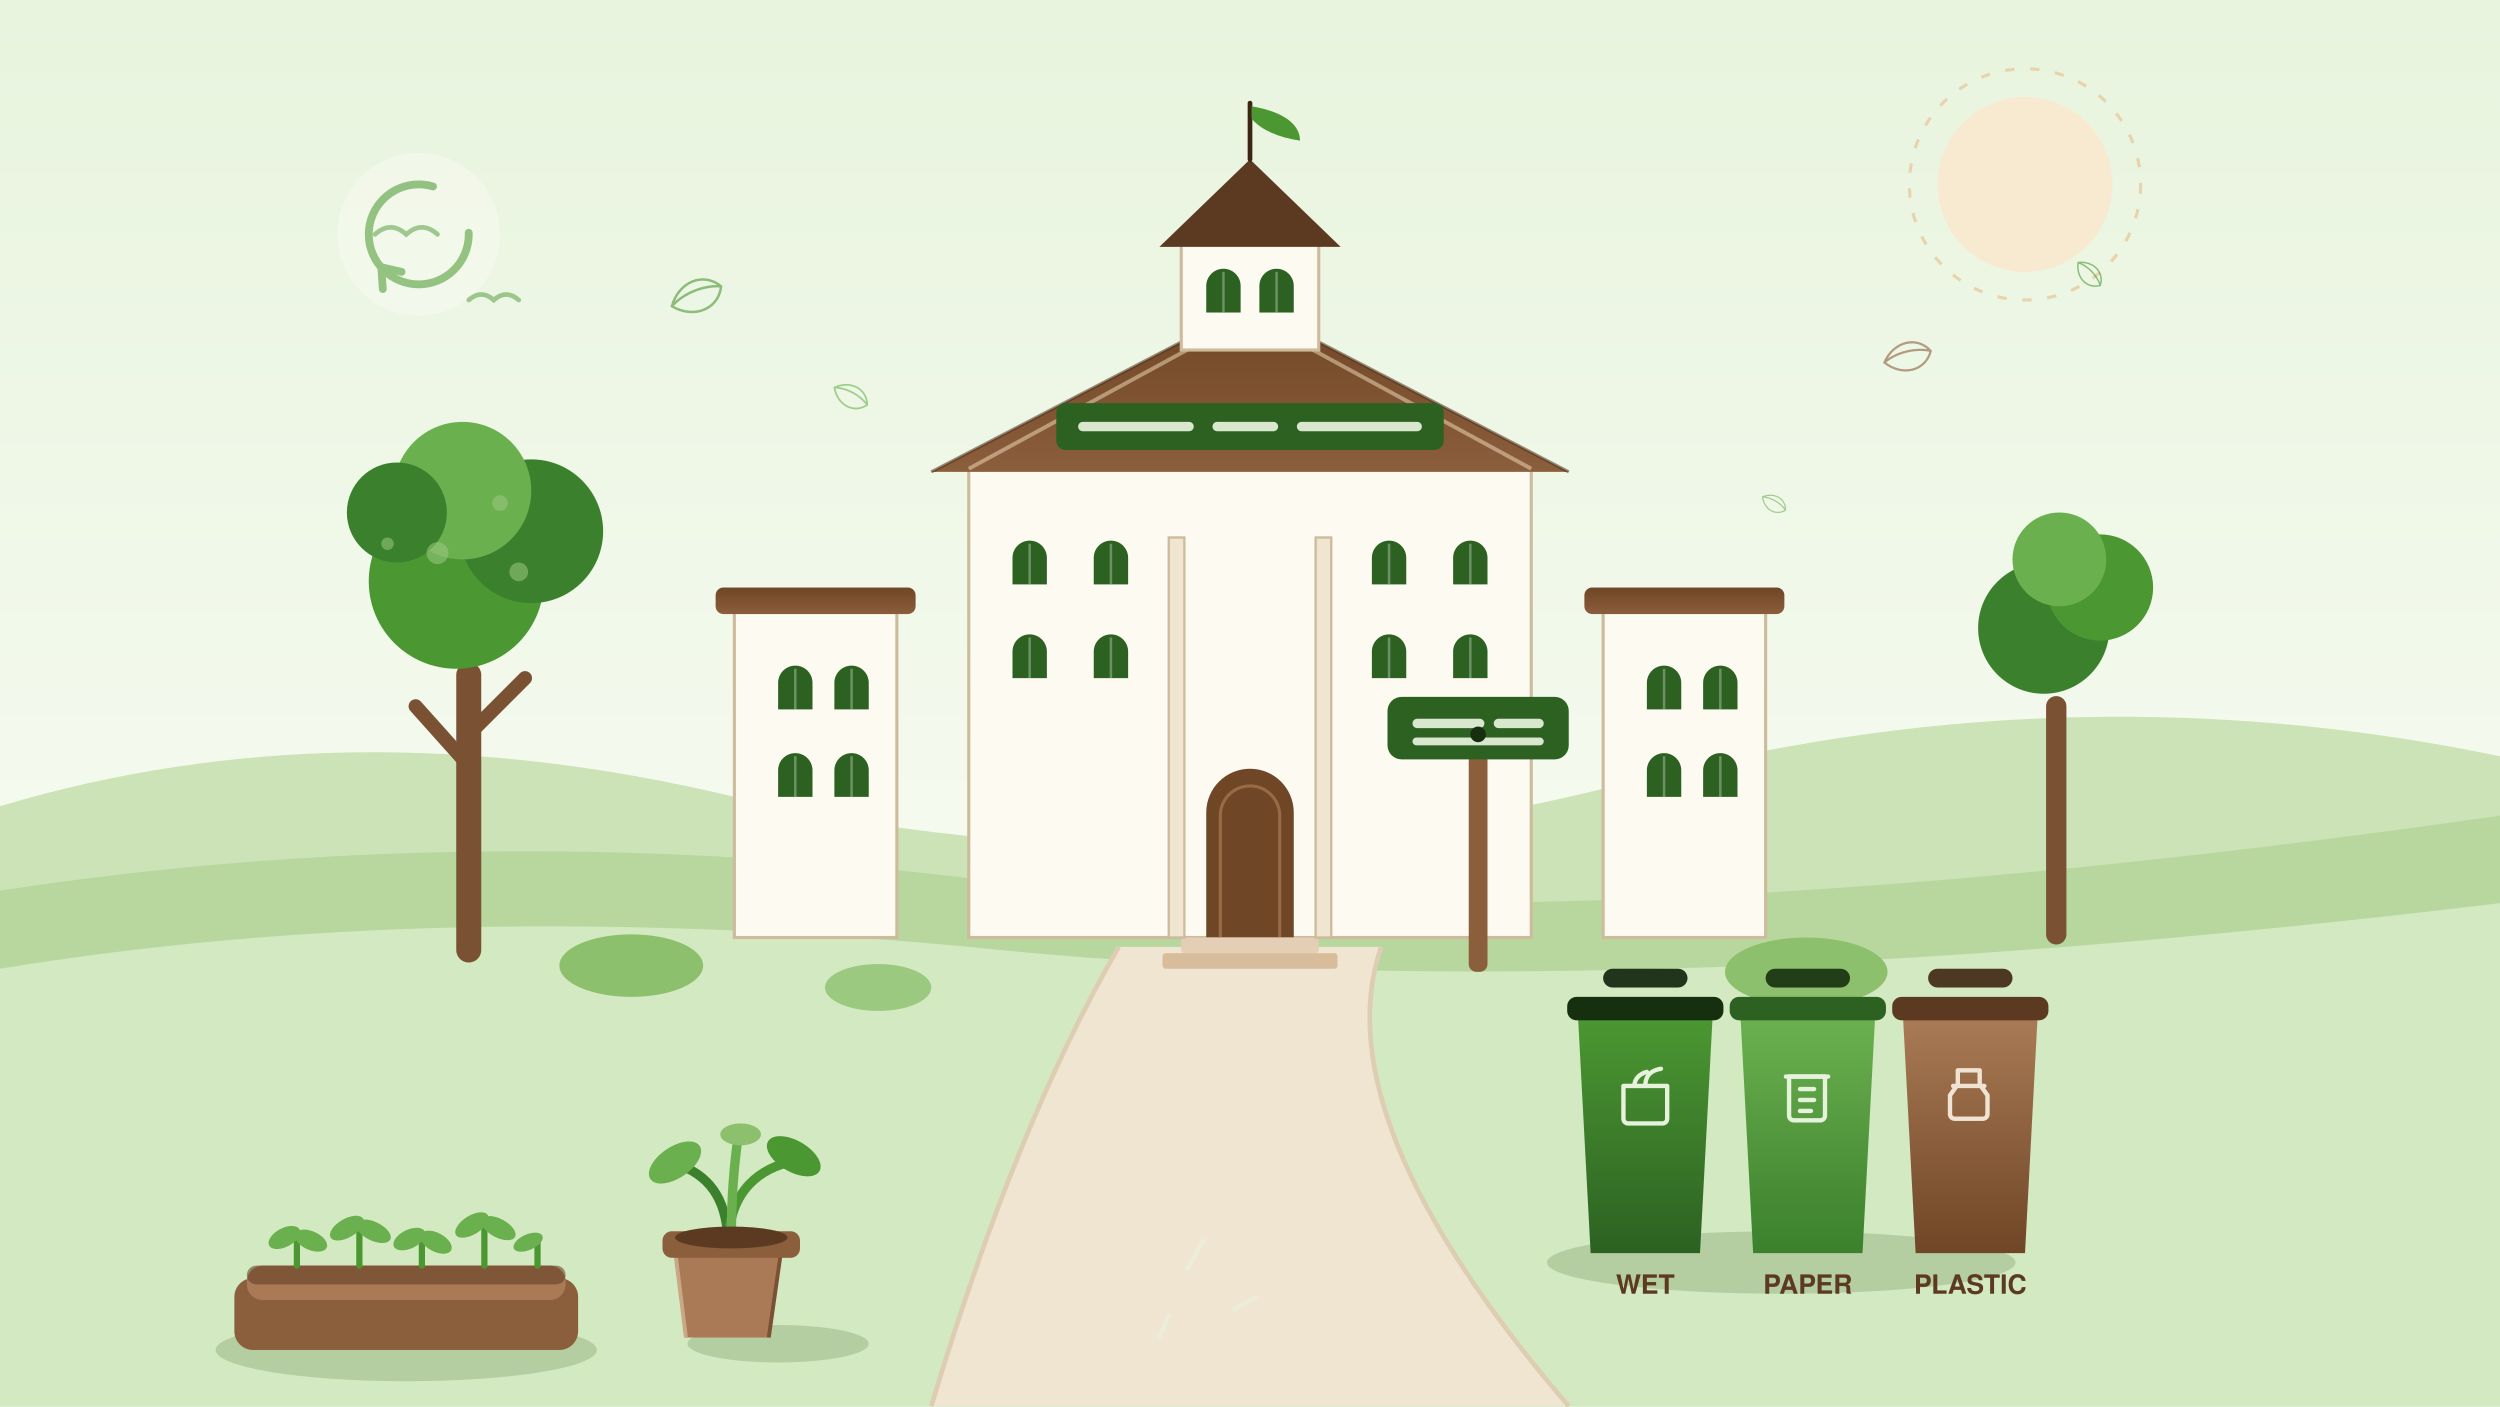
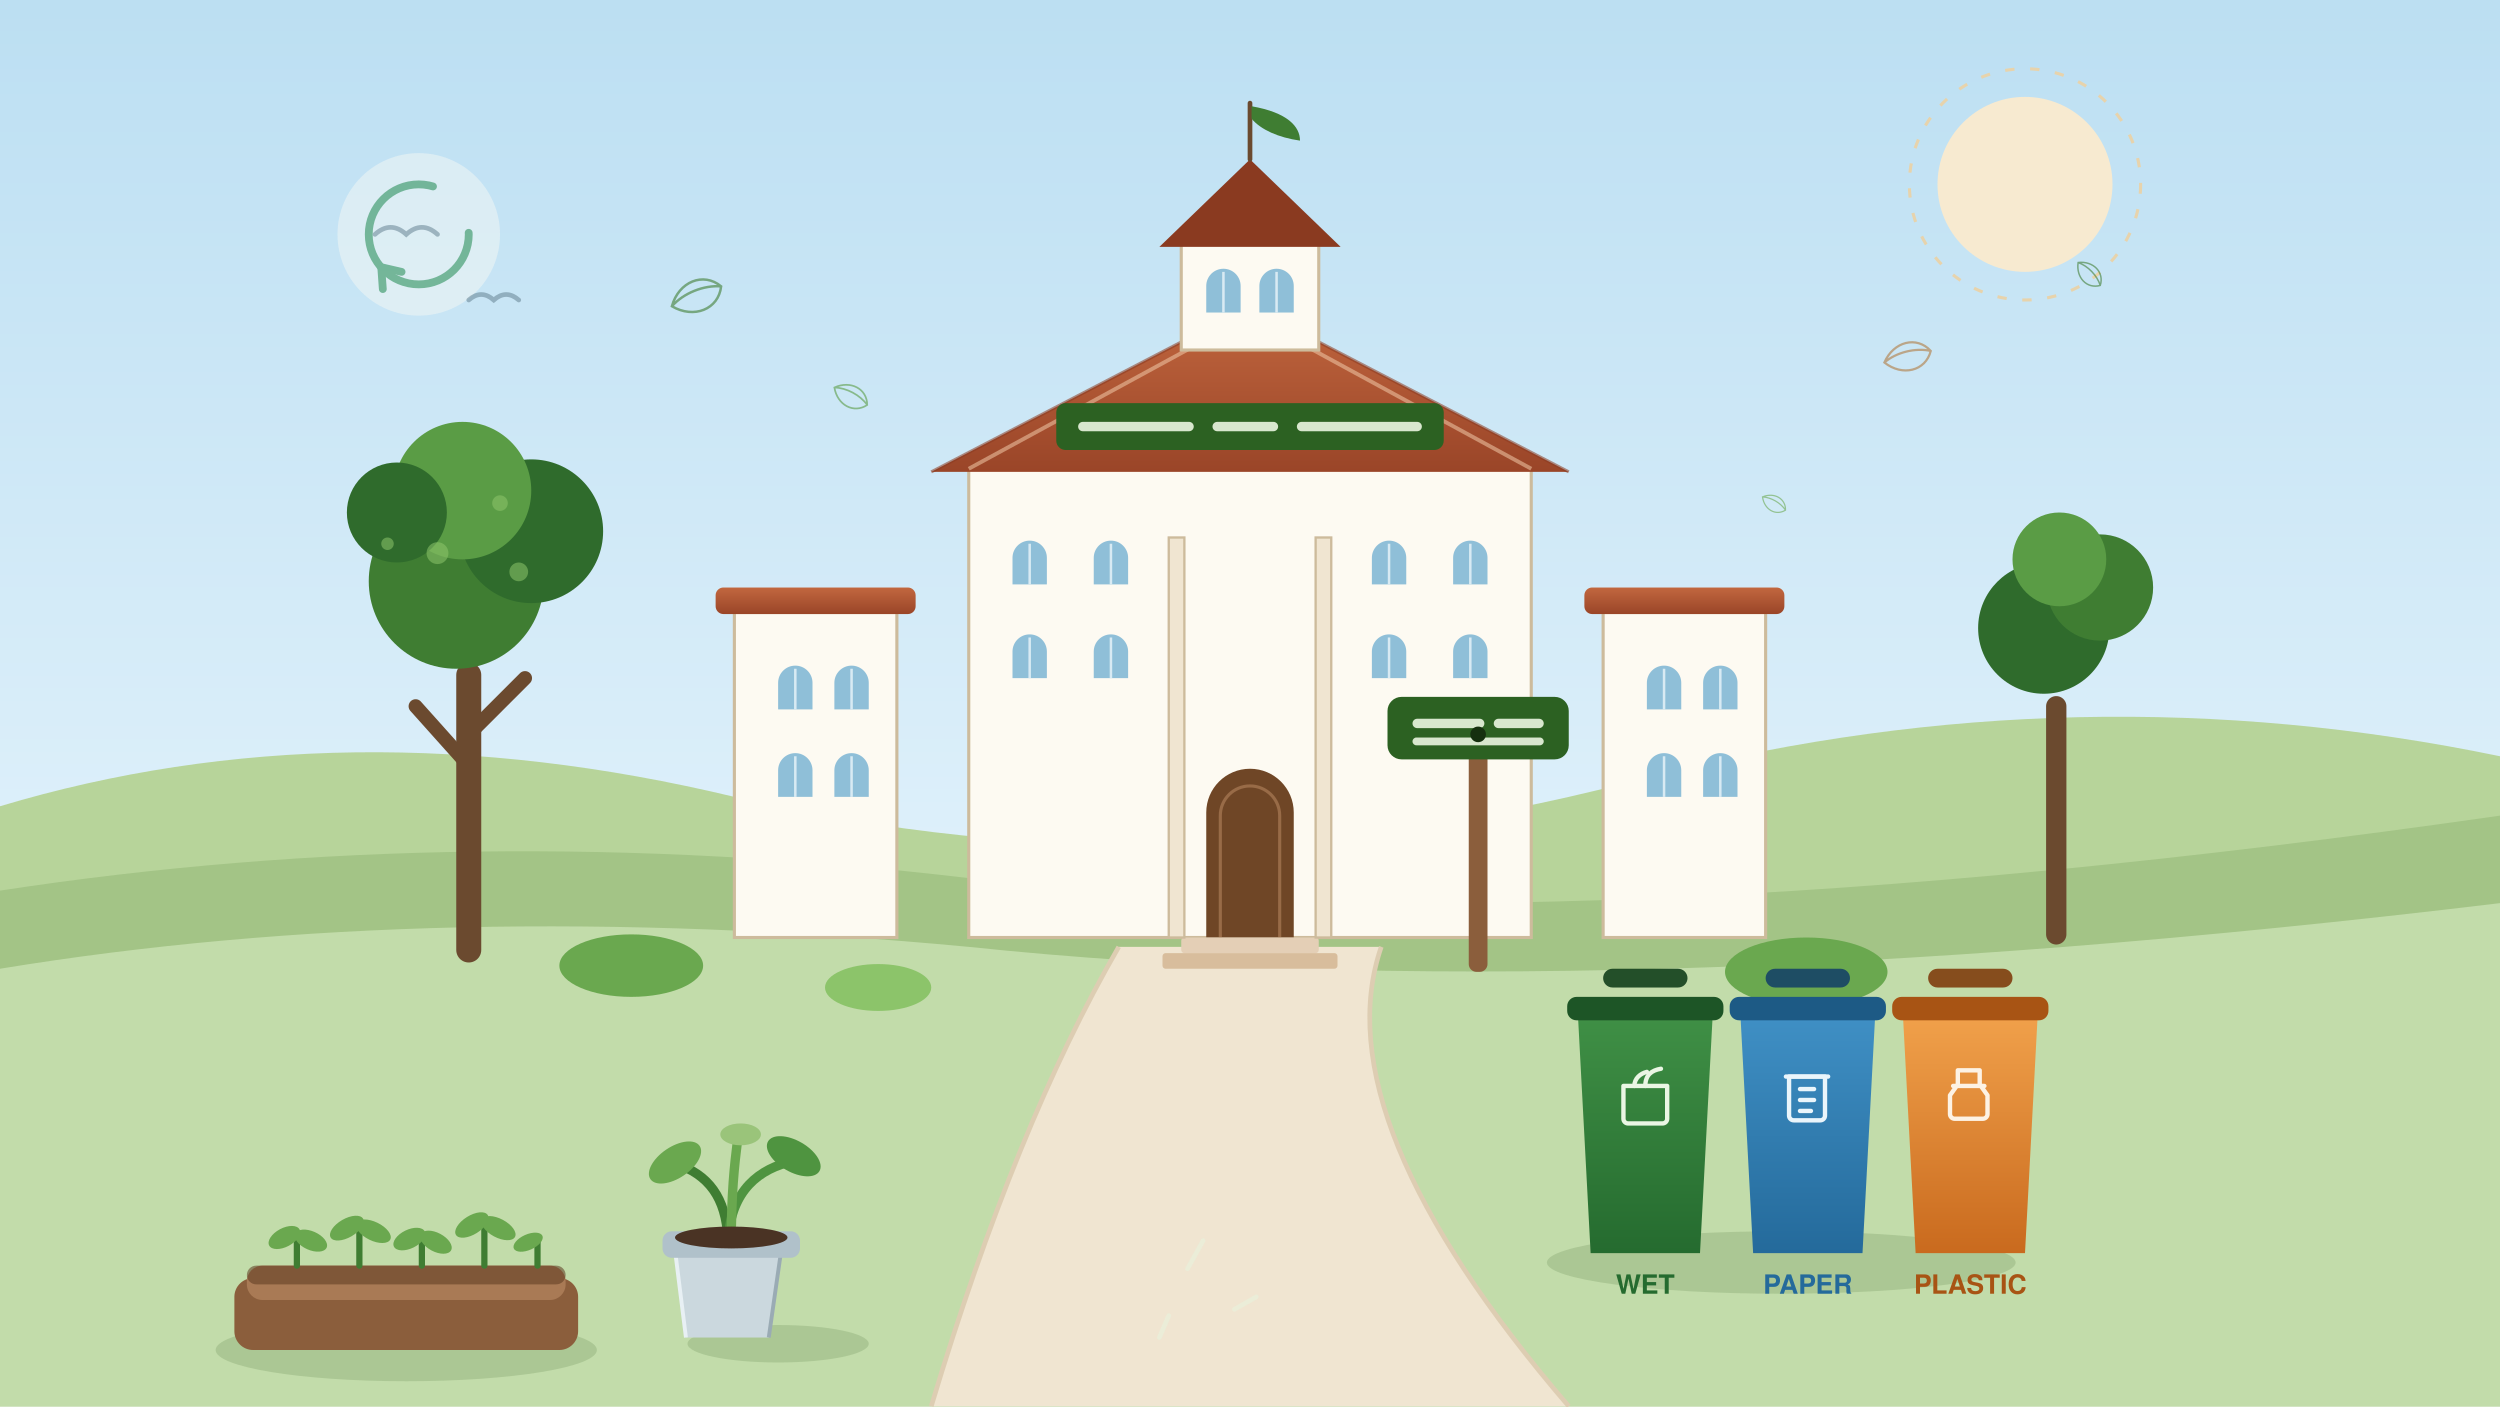
<svg xmlns="http://www.w3.org/2000/svg" viewBox="0 0 1600 900" role="img" aria-labelledby="cmpAfterTitle cmpAfterDesc">
  <defs>
    <linearGradient id="aSky" x1="0" y1="0" x2="0" y2="1">
-       <stop offset="0%" stop-color="#e8f4de" />
-       <stop offset="58%" stop-color="#f4faee" />
-       <stop offset="100%" stop-color="#fbf9f1" />
+       <stop offset="0%" stop-color="#bcdff2" />
+       <stop offset="58%" stop-color="#dceffa" />
+       <stop offset="100%" stop-color="#f4fbfe" />
    </linearGradient>
    <linearGradient id="aRoof" x1="0" y1="0" x2="0" y2="1">
-       <stop offset="0%" stop-color="#6f4626" />
-       <stop offset="100%" stop-color="#8b5e3c" />
+       <stop offset="0%" stop-color="#c2673f" />
+       <stop offset="100%" stop-color="#9a4528" />
    </linearGradient>
    <linearGradient id="aBinD" x1="0" y1="0" x2="0" y2="1">
-       <stop offset="0%" stop-color="#4b9732" />
-       <stop offset="100%" stop-color="#2c6122" />
+       <stop offset="0%" stop-color="#3f8f45" />
+       <stop offset="100%" stop-color="#256b2f" />
    </linearGradient>
    <linearGradient id="aBinG" x1="0" y1="0" x2="0" y2="1">
-       <stop offset="0%" stop-color="#6bb04f" />
-       <stop offset="100%" stop-color="#3b802c" />
+       <stop offset="0%" stop-color="#3f8fc4" />
+       <stop offset="100%" stop-color="#246a9b" />
    </linearGradient>
    <linearGradient id="aBinB" x1="0" y1="0" x2="0" y2="1">
-       <stop offset="0%" stop-color="#a97a55" />
-       <stop offset="100%" stop-color="#6f4626" />
+       <stop offset="0%" stop-color="#f0a04a" />
+       <stop offset="100%" stop-color="#c96a1e" />
    </linearGradient>
    <g id="aArch">
-       <path d="M0 30 V13 A11 11 0 0 1 22 13 V30 Z" fill="#2c6122" />
-       <path d="M11 4 V30" stroke="#f4faee" stroke-width="1.6" opacity=".32" />
+       <path d="M0 30 V13 A11 11 0 0 1 22 13 V30 Z" fill="#8fbfd8" />
+       <path d="M11 4 V30" stroke="#eaf5fa" stroke-width="1.6" opacity=".8" />
    </g>
    <g id="aLeaf">
      <path d="M0 0 C10 -13 27 -13 34 0 C27 13 10 13 0 0 Z M0 0 C10 -5 24 -5 34 0" fill="none" stroke-width="1.6" stroke-linecap="round" />
    </g>
  </defs>
  <rect width="1600" height="900" fill="url(#aSky)" />
  <circle cx="1296" cy="118" r="56" fill="#f7ead0" />
  <circle cx="1296" cy="118" r="74" fill="none" stroke="#e7d3ac" stroke-width="2" stroke-dasharray="6 10" />
  <g transform="translate(268,150)" opacity=".55">
    <circle r="52" fill="#fbfaf4" opacity=".8" />
-     <circle r="32" fill="none" stroke="#4b9732" stroke-width="5" stroke-linecap="round" stroke-dasharray="160 40" />
-     <path d="M-23 35 L-24 21 L-11 24" fill="none" stroke="#4b9732" stroke-width="5" stroke-linecap="round" stroke-linejoin="round" />
-   </g>
-   <g fill="none" stroke="#4b9732" stroke-width="3" stroke-linecap="round" opacity=".5">
+     <circle r="32" fill="none" stroke="#2f8f4e" stroke-width="5" stroke-linecap="round" stroke-dasharray="160 40" />
+     <path d="M-23 35 L-24 21 L-11 24" fill="none" stroke="#2f8f4e" stroke-width="5" stroke-linecap="round" stroke-linejoin="round" />
+   </g>
+   <g fill="none" stroke="#5b7a8a" stroke-width="3" stroke-linecap="round" opacity=".5">
    <path d="M240 150 q10 -9 20 0 q10 -9 20 0" transform="translate(0,0)" />
    <path d="M300 192 q8 -7 16 0 q8 -7 16 0" />
  </g>
-   <path d="M0 516 Q220 450 470 510 Q760 578 1060 496 Q1330 428 1600 484 L1600 900 L0 900 Z" fill="#cbe3b6" />
-   <path d="M0 570 Q300 524 620 562 Q1000 608 1600 522 L1600 900 L0 900 Z" fill="#b8d79e" />
-   <path d="M0 620 Q280 574 620 606 Q1020 648 1600 578 L1600 900 L0 900 Z" fill="#d3e9c1" />
+   <path d="M0 516 Q220 450 470 510 Q760 578 1060 496 Q1330 428 1600 484 L1600 900 L0 900 Z" fill="#b7d49a" />
+   <path d="M0 570 Q300 524 620 562 Q1000 608 1600 522 L1600 900 L0 900 Z" fill="#a3c486" />
+   <path d="M0 620 Q280 574 620 606 Q1020 648 1600 578 L1600 900 L0 900 Z" fill="#c2dcaa" />
  <path d="M596 900 Q650 720 716 606 L884 606 Q846 716 1004 900 Z" fill="#f0e5d1" />
  <path d="M596 900 Q650 720 716 606" fill="none" stroke="#ddcdb2" stroke-width="3" />
  <path d="M1004 900 Q846 716 884 606" fill="none" stroke="#ddcdb2" stroke-width="3" />
  <rect x="470" y="392" width="104" height="208" fill="#fdfaf2" stroke="#cdbb9c" stroke-width="2" />
  <rect x="458" y="376" width="128" height="17" rx="5" fill="url(#aRoof)" />
  <use href="#aArch" x="498" y="424" />
  <use href="#aArch" x="498" y="480" />
  <use href="#aArch" x="534" y="424" />
  <use href="#aArch" x="534" y="480" />
  <rect x="1026" y="392" width="104" height="208" fill="#fdfaf2" stroke="#cdbb9c" stroke-width="2" />
  <rect x="1014" y="376" width="128" height="17" rx="5" fill="url(#aRoof)" />
  <use href="#aArch" x="1054" y="424" />
  <use href="#aArch" x="1054" y="480" />
  <use href="#aArch" x="1090" y="424" />
  <use href="#aArch" x="1090" y="480" />
  <rect x="620" y="300" width="360" height="300" fill="#fdfaf2" stroke="#cdbb9c" stroke-width="2" />
  <path d="M596 302 L800 196 L1004 302 Z" fill="url(#aRoof)" />
-   <path d="M596 302 L800 196 L1004 302" fill="none" stroke="#4a2d18" stroke-width="2" opacity=".55" />
-   <path d="M620 300 L800 202 L980 300" fill="none" stroke="#f3e0bd" stroke-width="2.5" opacity=".5" />
+   <path d="M596 302 L800 196 L1004 302" fill="none" stroke="#8a3a20" stroke-width="2" opacity=".55" />
+   <path d="M620 300 L800 202 L980 300" fill="none" stroke="#f0c9a8" stroke-width="2.5" opacity=".55" />
  <rect x="756" y="156" width="88" height="68" fill="#fdfaf2" stroke="#cdbb9c" stroke-width="2" />
-   <path d="M742 158 L800 102 L858 158 Z" fill="#5c3a21" />
-   <path d="M800 102 L800 66" stroke="#3e2513" stroke-width="3" stroke-linecap="round" />
-   <path d="M801 68 C824 72 832 81 832 90 C818 88 807 83 801 76 Z" fill="#4b9732" />
+   <path d="M742 158 L800 102 L858 158 Z" fill="#8a3a20" />
+   <path d="M800 102 L800 66" stroke="#6b4a2f" stroke-width="3" stroke-linecap="round" />
+   <path d="M801 68 C824 72 832 81 832 90 C818 88 807 83 801 76 Z" fill="#3f7d32" />
  <use href="#aArch" x="772" y="170" />
  <use href="#aArch" x="806" y="170" />
  <use href="#aArch" x="648" y="344" />
  <use href="#aArch" x="700" y="344" />
  <use href="#aArch" x="878" y="344" />
  <use href="#aArch" x="930" y="344" />
  <use href="#aArch" x="648" y="404" />
  <use href="#aArch" x="700" y="404" />
  <use href="#aArch" x="878" y="404" />
  <use href="#aArch" x="930" y="404" />
  <rect x="676" y="258" width="248" height="30" rx="6" fill="#2c6122" />
  <g fill="#e7f2dc" opacity=".92">
    <rect x="690" y="270" width="74" height="6" rx="3" />
    <rect x="776" y="270" width="42" height="6" rx="3" />
    <rect x="830" y="270" width="80" height="6" rx="3" />
  </g>
  <path d="M772 600 V520 a28 28 0 0 1 56 0 V600 Z" fill="#6f4626" />
  <path d="M781 600 V522 a19 19 0 0 1 38 0 V600" fill="none" stroke="#a97a55" stroke-width="2" opacity=".7" />
  <rect x="756" y="600" width="88" height="10" rx="2" fill="#e4cfb6" />
  <rect x="744" y="610" width="112" height="10" rx="2" fill="#d8bd9c" />
  <rect x="748" y="344" width="10" height="256" fill="#f0e5d1" stroke="#cdbb9c" stroke-width="1.5" />
  <rect x="842" y="344" width="10" height="256" fill="#f0e5d1" stroke="#cdbb9c" stroke-width="1.5" />
-   <path d="M300 608 L300 432" stroke="#7a5233" stroke-width="16" stroke-linecap="round" />
-   <path d="M300 490 L266 452 M300 470 L336 434" stroke="#7a5233" stroke-width="9" stroke-linecap="round" />
-   <circle cx="292" cy="372" r="56" fill="#4b9732" />
-   <circle cx="340" cy="340" r="46" fill="#3b802c" />
-   <circle cx="296" cy="314" r="44" fill="#6bb04f" />
-   <circle cx="254" cy="328" r="32" fill="#3b802c" />
-   <g fill="#9bc97f" opacity=".55">
+   <path d="M300 608 L300 432" stroke="#6b4a2f" stroke-width="16" stroke-linecap="round" />
+   <path d="M300 490 L266 452 M300 470 L336 434" stroke="#6b4a2f" stroke-width="9" stroke-linecap="round" />
+   <circle cx="292" cy="372" r="56" fill="#3f7d32" />
+   <circle cx="340" cy="340" r="46" fill="#2f6b2c" />
+   <circle cx="296" cy="314" r="44" fill="#5a9c45" />
+   <circle cx="254" cy="328" r="32" fill="#2f6b2c" />
+   <g fill="#8cc46a" opacity=".55">
    <circle cx="280" cy="354" r="7" />
    <circle cx="320" cy="322" r="5" />
    <circle cx="332" cy="366" r="6" />
    <circle cx="248" cy="348" r="4" />
  </g>
-   <path d="M1316 598 L1316 452" stroke="#7a5233" stroke-width="13" stroke-linecap="round" />
-   <circle cx="1308" cy="402" r="42" fill="#3b802c" />
-   <circle cx="1344" cy="376" r="34" fill="#4b9732" />
-   <circle cx="1318" cy="358" r="30" fill="#6bb04f" />
-   <ellipse cx="404" cy="618" rx="46" ry="20" fill="#8cc06d" />
-   <ellipse cx="1156" cy="622" rx="52" ry="22" fill="#8cc06d" />
-   <ellipse cx="562" cy="632" rx="34" ry="15" fill="#9bc97f" />
+   <path d="M1316 598 L1316 452" stroke="#6b4a2f" stroke-width="13" stroke-linecap="round" />
+   <circle cx="1308" cy="402" r="42" fill="#2f6b2c" />
+   <circle cx="1344" cy="376" r="34" fill="#3f7d32" />
+   <circle cx="1318" cy="358" r="30" fill="#5a9c45" />
+   <ellipse cx="404" cy="618" rx="46" ry="20" fill="#6aa84f" />
+   <ellipse cx="1156" cy="622" rx="52" ry="22" fill="#6aa84f" />
+   <ellipse cx="562" cy="632" rx="34" ry="15" fill="#8cc46a" />
  <g transform="translate(946,0)">
    <rect x="-6" y="470" width="12" height="152" rx="5" fill="#8b5e3c" />
    <rect x="-58" y="446" width="116" height="40" rx="9" fill="#2c6122" />
    <g fill="#e7f2dc" opacity=".92">
      <rect x="-42" y="460" width="46" height="6" rx="3" />
      <rect x="10" y="460" width="32" height="6" rx="3" />
      <rect x="-42" y="472" width="84" height="5" rx="2.5" />
    </g>
    <circle cx="0" cy="470" r="5" fill="#16300f" />
  </g>
  <g transform="translate(1010,596)">
    <ellipse cx="130" cy="212" rx="150" ry="20" fill="#8fae79" opacity=".45" />
    <g>
      <path d="M0 56 h86 l-8 150 h-70 Z" fill="url(#aBinD)" />
-       <rect x="-7" y="42" width="100" height="15" rx="6" fill="#16300f" />
-       <rect x="16" y="24" width="54" height="12" rx="6" fill="#0d210a" opacity=".9" />
-       <g transform="translate(22,88)" fill="none" stroke="#e7f2dc" stroke-width="2.8" stroke-linecap="round" stroke-linejoin="round">
+       <rect x="-7" y="42" width="100" height="15" rx="6" fill="#1d5526" />
+       <rect x="16" y="24" width="54" height="12" rx="6" fill="#123f1b" opacity=".9" />
+       <g transform="translate(22,88)" fill="none" stroke="#eaf6e4" stroke-width="2.8" stroke-linecap="round" stroke-linejoin="round">
        <path d="M7 11 h28 v21 a3 3 0 0 1 -3 3 h-22 a3 3 0 0 1 -3 -3 Z" />
        <path d="M21 11 C21 4 25 1 31 0" />
        <path d="M14 11 C14 6 18 3 22 2" />
      </g>
    </g>
    <g transform="translate(104,0)">
      <path d="M0 56 h86 l-8 150 h-70 Z" fill="url(#aBinG)" />
-       <rect x="-7" y="42" width="100" height="15" rx="6" fill="#2c6122" />
-       <rect x="16" y="24" width="54" height="12" rx="6" fill="#16300f" opacity=".9" />
-       <g transform="translate(22,88)" fill="none" stroke="#e7f2dc" stroke-width="2.8" stroke-linecap="round" stroke-linejoin="round">
+       <rect x="-7" y="42" width="100" height="15" rx="6" fill="#1d5a85" />
+       <rect x="16" y="24" width="54" height="12" rx="6" fill="#164466" opacity=".9" />
+       <g transform="translate(22,88)" fill="none" stroke="#eaf5fb" stroke-width="2.8" stroke-linecap="round" stroke-linejoin="round">
        <path d="M9 5 h23 v25 a3 3 0 0 1 -3 3 h-17 a3 3 0 0 1 -3 -3 Z" />
        <path d="M7 5 h27" />
        <path d="M16 13 h9 M16 20 h9 M16 27 h7" />
      </g>
    </g>
    <g transform="translate(208,0)">
      <path d="M0 56 h86 l-8 150 h-70 Z" fill="url(#aBinB)" />
-       <rect x="-7" y="42" width="100" height="15" rx="6" fill="#5c3a21" />
-       <rect x="16" y="24" width="54" height="12" rx="6" fill="#3e2513" opacity=".9" />
-       <g transform="translate(22,86)" fill="none" stroke="#f1e3d3" stroke-width="2.8" stroke-linecap="round" stroke-linejoin="round">
+       <rect x="-7" y="42" width="100" height="15" rx="6" fill="#a85414" />
+       <rect x="16" y="24" width="54" height="12" rx="6" fill="#7f3d0d" opacity=".9" />
+       <g transform="translate(22,86)" fill="none" stroke="#fdf2e4" stroke-width="2.8" stroke-linecap="round" stroke-linejoin="round">
        <path d="M13 3 h14 v9 l5 7 v12 a3 3 0 0 1 -3 3 h-18 a3 3 0 0 1 -3 -3 v-12 l5 -7 Z" />
        <path d="M10 13 h20" />
      </g>
    </g>
-     <g font-family="Karla, Helvetica, Arial, sans-serif" font-size="17" font-weight="700" fill="#5c3a21" text-anchor="middle">
-       <text x="43" y="232">WET</text>
-       <text x="147" y="232">PAPER</text>
-       <text x="251" y="232">PLASTIC</text>
+     <g font-family="Karla, Helvetica, Arial, sans-serif" font-size="17" font-weight="700" text-anchor="middle">
+       <text x="43" y="232" fill="#256b2f">WET</text>
+       <text x="147" y="232" fill="#246a9b">PAPER</text>
+       <text x="251" y="232" fill="#a85414">PLASTIC</text>
    </g>
  </g>
  <g transform="translate(150,790)">
    <ellipse cx="110" cy="74" rx="122" ry="20" fill="#8fae79" opacity=".45" />
    <rect x="0" y="28" width="220" height="46" rx="12" fill="#8b5e3c" />
    <rect x="8" y="20" width="204" height="22" rx="10" fill="#a97a55" />
    <rect x="8" y="20" width="204" height="12" rx="6" fill="#5c3a21" opacity=".55" />
-     <g stroke="#4b9732" stroke-width="4" stroke-linecap="round" fill="none">
+     <g stroke="#3f7d32" stroke-width="4" stroke-linecap="round" fill="none">
      <path d="M40 20 V2" />
      <path d="M80 20 V-6" />
      <path d="M120 20 V2" />
      <path d="M160 20 V-8" />
      <path d="M194 20 V4" />
    </g>
-     <g fill="#6bb04f">
+     <g fill="#6aa84f">
      <ellipse cx="32" cy="2" rx="11" ry="6" transform="rotate(-28 32 2)" />
      <ellipse cx="49" cy="4" rx="11" ry="6" transform="rotate(24 49 4)" />
      <ellipse cx="72" cy="-4" rx="12" ry="6" transform="rotate(-30 72 -4)" />
      <ellipse cx="89" cy="-2" rx="12" ry="6" transform="rotate(26 89 -2)" />
      <ellipse cx="112" cy="3" rx="11" ry="6" transform="rotate(-26 112 3)" />
      <ellipse cx="129" cy="5" rx="11" ry="6" transform="rotate(28 129 5)" />
      <ellipse cx="152" cy="-6" rx="12" ry="6" transform="rotate(-32 152 -6)" />
      <ellipse cx="169" cy="-4" rx="12" ry="6" transform="rotate(28 169 -4)" />
      <ellipse cx="188" cy="5" rx="10" ry="5" transform="rotate(-24 188 5)" />
    </g>
  </g>
  <g transform="translate(452,742)">
    <ellipse cx="46" cy="118" rx="58" ry="12" fill="#8fae79" opacity=".45" />
-     <path d="M14 56 C14 28 4 12 -16 4" stroke="#3b802c" stroke-width="6" fill="none" stroke-linecap="round" />
-     <path d="M14 56 C14 24 30 8 52 2" stroke="#4b9732" stroke-width="6" fill="none" stroke-linecap="round" />
-     <path d="M16 54 C16 22 18 4 20 -12" stroke="#6bb04f" stroke-width="6" fill="none" stroke-linecap="round" />
-     <ellipse cx="-20" cy="2" rx="19" ry="10" fill="#6bb04f" transform="rotate(-34 -20 2)" />
-     <ellipse cx="56" cy="-2" rx="19" ry="10" fill="#4b9732" transform="rotate(30 56 -2)" />
-     <ellipse cx="22" cy="-16" rx="13" ry="7" fill="#8cc06d" />
-     <path d="M-20 58 L-13 114 L40 114 L48 58 Z" fill="#a97a55" />
-     <path d="M-20 58 L-13 114" stroke="#c9a886" stroke-width="2.5" fill="none" />
-     <path d="M48 58 L40 114" stroke="#7a5233" stroke-width="2.5" fill="none" />
-     <rect x="-28" y="46" width="88" height="17" rx="6" fill="#8b5e3c" />
-     <ellipse cx="16" cy="50" rx="36" ry="7" fill="#5c3a21" />
+     <path d="M14 56 C14 28 4 12 -16 4" stroke="#3f7d32" stroke-width="6" fill="none" stroke-linecap="round" />
+     <path d="M14 56 C14 24 30 8 52 2" stroke="#4f9440" stroke-width="6" fill="none" stroke-linecap="round" />
+     <path d="M16 54 C16 22 18 4 20 -12" stroke="#6aa84f" stroke-width="6" fill="none" stroke-linecap="round" />
+     <ellipse cx="-20" cy="2" rx="19" ry="10" fill="#6aa84f" transform="rotate(-34 -20 2)" />
+     <ellipse cx="56" cy="-2" rx="19" ry="10" fill="#4f9440" transform="rotate(30 56 -2)" />
+     <ellipse cx="22" cy="-16" rx="13" ry="7" fill="#9ac47a" />
+     <path d="M-20 58 L-13 114 L40 114 L48 58 Z" fill="#cbd8de" />
+     <path d="M-20 58 L-13 114" stroke="#e8f0f4" stroke-width="2.5" fill="none" />
+     <path d="M48 58 L40 114" stroke="#9aabb4" stroke-width="2.5" fill="none" />
+     <rect x="-28" y="46" width="88" height="17" rx="6" fill="#b0c1ca" />
+     <ellipse cx="16" cy="50" rx="36" ry="7" fill="#4a3324" />
  </g>
  <g stroke="#e7f2dc" stroke-width="3" stroke-linecap="round" opacity=".6">
    <path d="M760 812 l10 -18" />
    <path d="M790 838 l14 -8" />
    <path d="M742 856 l6 -14" />
  </g>
  <g fill="none" opacity=".6">
-     <use href="#aLeaf" transform="translate(430,196) rotate(-22) scale(1)" stroke="#4b9732" />
-     <use href="#aLeaf" transform="translate(534,248) rotate(28) scale(.7)" stroke="#6bb04f" />
-     <use href="#aLeaf" transform="translate(1206,232) rotate(-14) scale(.9)" stroke="#8b5e3c" />
-     <use href="#aLeaf" transform="translate(1330,168) rotate(46) scale(.6)" stroke="#4b9732" />
-     <use href="#aLeaf" transform="translate(1128,318) rotate(30) scale(.5)" stroke="#6bb04f" />
+     <use href="#aLeaf" transform="translate(430,196) rotate(-22) scale(1)" stroke="#3f7d32" />
+     <use href="#aLeaf" transform="translate(534,248) rotate(28) scale(.7)" stroke="#5a9c45" />
+     <use href="#aLeaf" transform="translate(1206,232) rotate(-14) scale(.9)" stroke="#b07a3f" />
+     <use href="#aLeaf" transform="translate(1330,168) rotate(46) scale(.6)" stroke="#3f7d32" />
+     <use href="#aLeaf" transform="translate(1128,318) rotate(30) scale(.5)" stroke="#6aa84f" />
  </g>
</svg>
